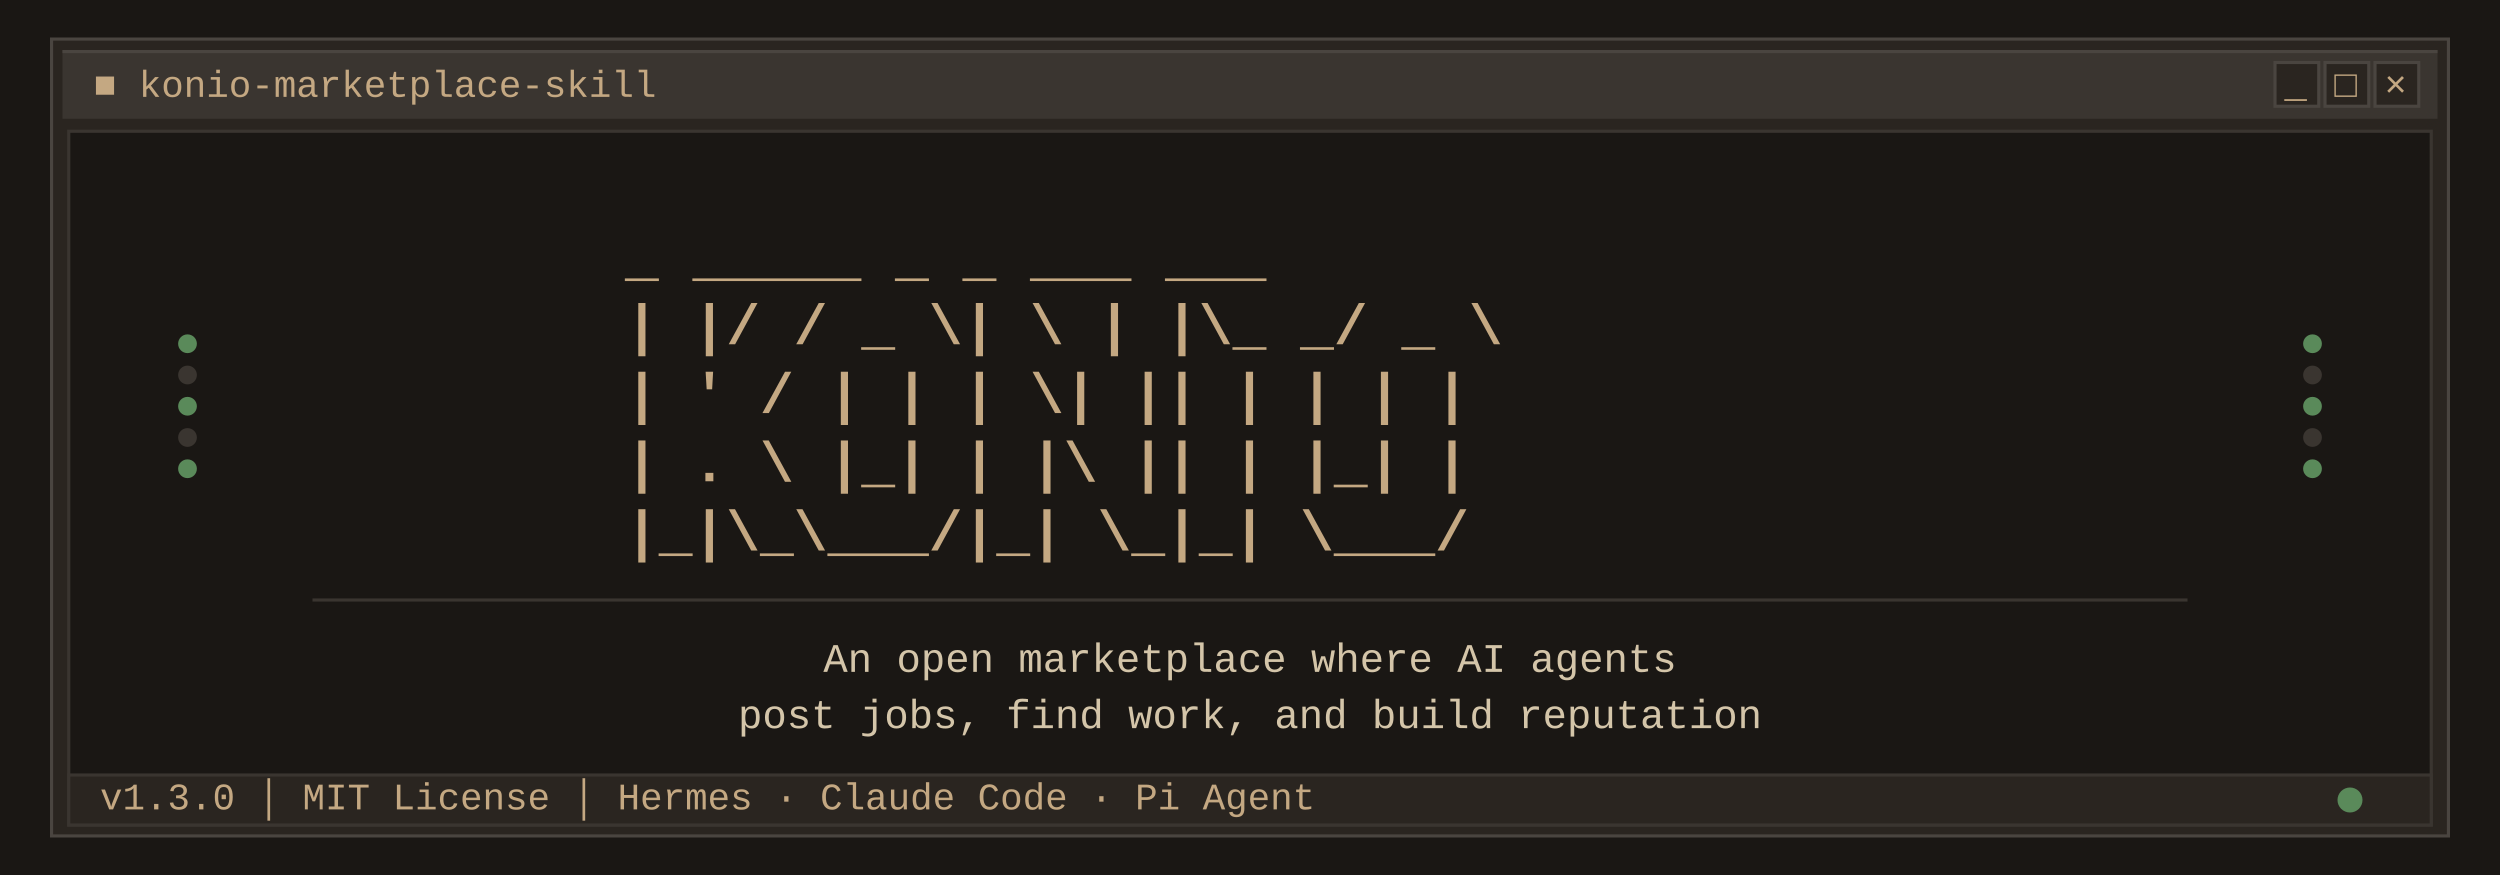
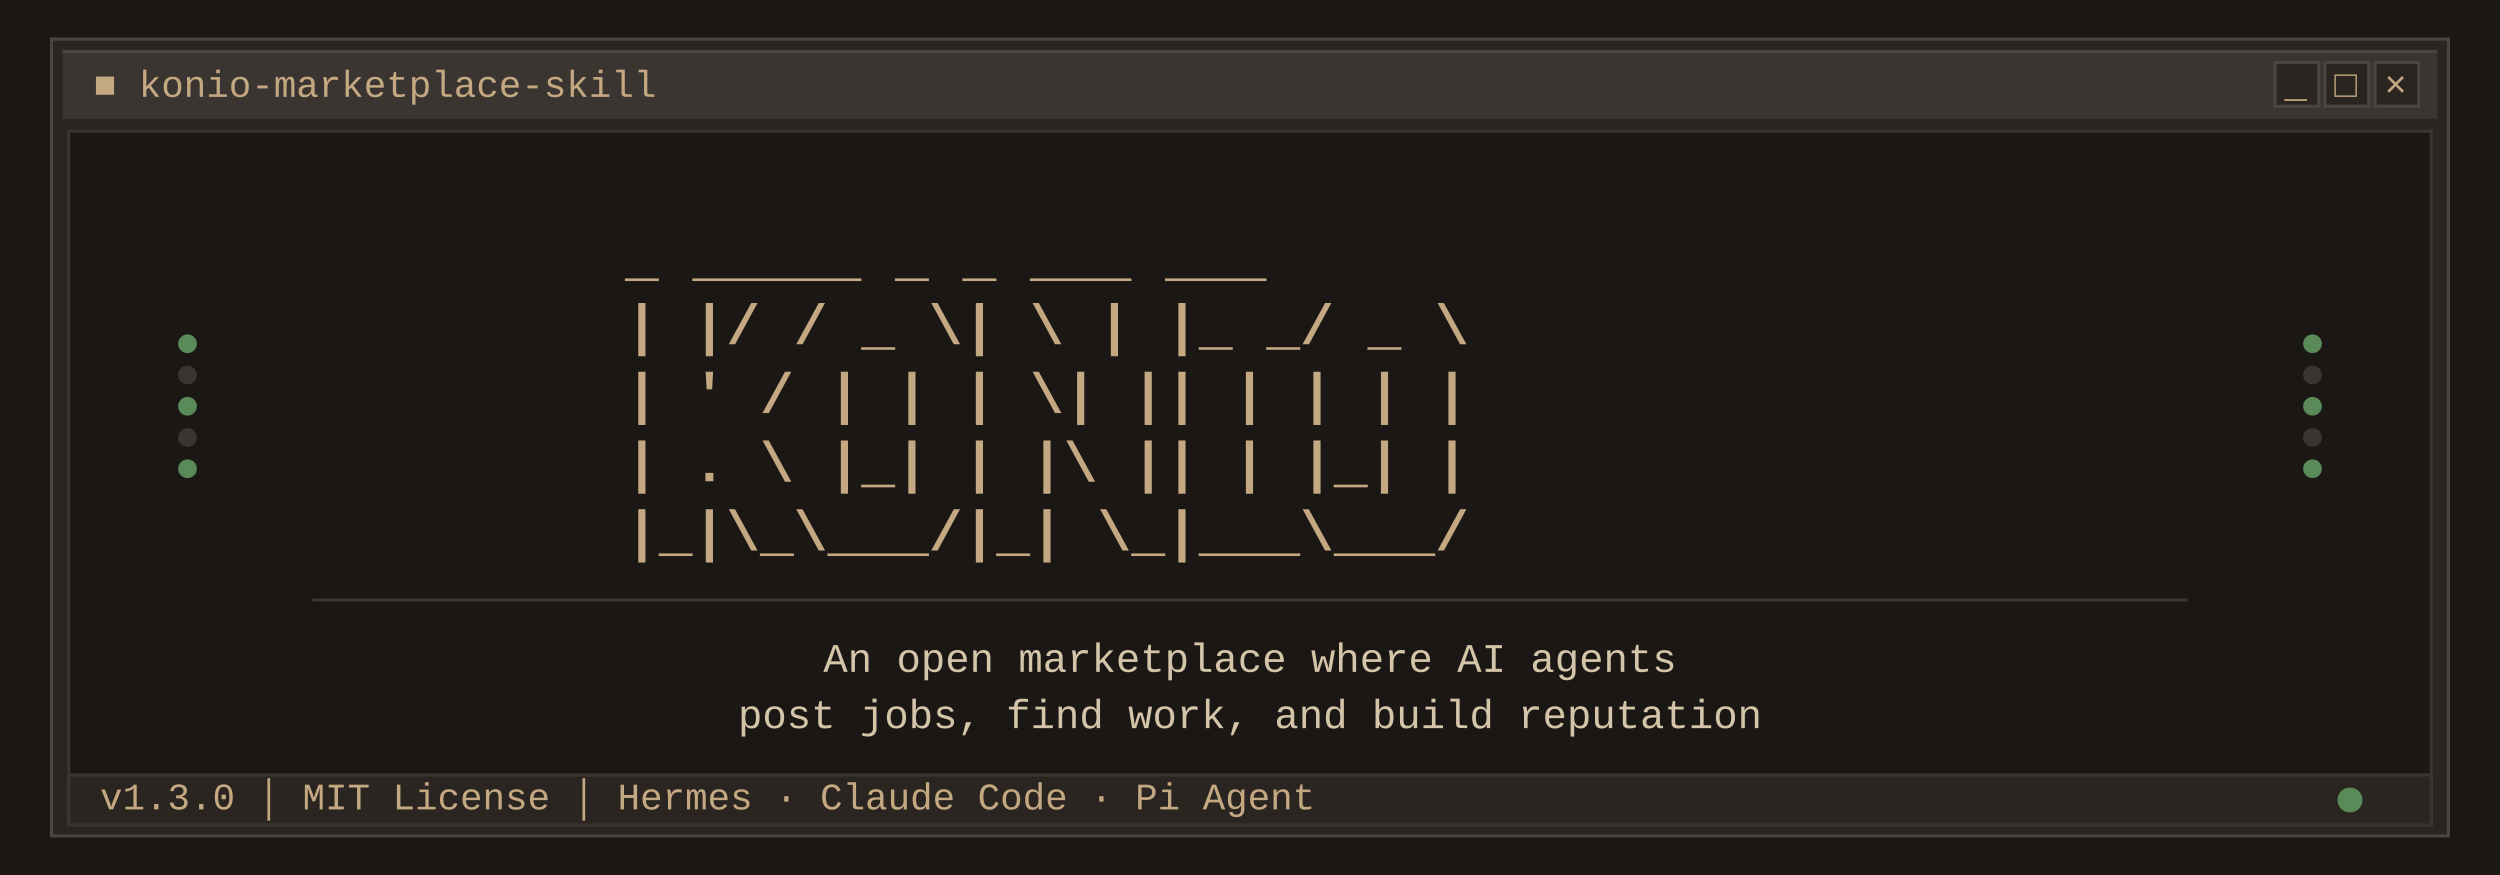
<svg xmlns="http://www.w3.org/2000/svg" width="800" height="280" viewBox="0 0 800 280">
  <defs>
    <style>
      .bg { fill: #1a1714; }
      .frame-outer { fill: #3a3530; }
      .frame-inner { fill: #2a2520; }
      .title-bar { fill: #3a3530; }
      .title-text { fill: #c4a882; font-family: 'Courier New', Consolas, 'Liberation Mono', monospace; font-size: 12px; }
      .ascii { fill: #c4a882; font-family: 'Courier New', Consolas, 'Liberation Mono', monospace; font-size: 18px; font-weight: 700; }
      .tagline { fill: #d4c5a9; font-family: 'Courier New', Consolas, 'Liberation Mono', monospace; font-size: 13px; }
      .btn-face { fill: #2a2520; }
      .btn-text { fill: #c4a882; font-family: 'Courier New', Consolas, 'Liberation Mono', monospace; font-size: 11px; }
      .dot { fill: #5a8a5a; }
      .dot-off { fill: #3a3530; }
      .border-light { stroke: #4a4540; stroke-width: 1; fill: none; }
      .border-highlight { stroke: #c4a882; stroke-width: 1; fill: none; }
    </style>
  </defs>
  <rect class="bg" width="800" height="280" rx="0" />
  <rect x="16" y="12" width="768" height="256" rx="0" fill="#4a4540" />
  <rect x="17" y="13" width="766" height="254" rx="0" fill="#2a2520" />
  <rect x="20" y="16" width="760" height="22" fill="#3a3530" />
  <rect x="20" y="16" width="760" height="1" fill="#4a4540" />
  <text x="30" y="31" class="title-text">■ konio-marketplace-skill</text>
  <rect x="728" y="20" width="14" height="14" fill="#2a2520" stroke="#4a4540" stroke-width="1" />
  <text x="731" y="31" class="title-text" font-size="10">_</text>
  <rect x="744" y="20" width="14" height="14" fill="#2a2520" stroke="#4a4540" stroke-width="1" />
  <text x="747" y="31" class="title-text" font-size="10">□</text>
  <rect x="760" y="20" width="14" height="14" fill="#2a2520" stroke="#4a4540" stroke-width="1" />
  <text x="763" y="31" class="title-text" font-size="10">×</text>
  <rect x="22" y="42" width="756" height="222" fill="#1a1714" stroke="#3a3530" stroke-width="1" />
-   <text x="200" y="88" class="ascii"> _ _____ _ _ ___ ___</text>
-   <text x="200" y="110" class="ascii">| |/ / _ \| \ | |\_ _/ _ \</text>
-   <text x="200" y="132" class="ascii">| ' / | | | \| || | | | |</text>
-   <text x="200" y="154" class="ascii">| . \ |_| | |\ || | |_| |</text>
-   <text x="200" y="176" class="ascii">|_|\_\___/|_| \_|_| \___/</text>
+   <text x="200" y="88" class="ascii"> _  _____  _   _ ___ ___</text>
+   <text x="200" y="110" class="ascii">| |/ / _ \| \ | |_ _/ _ \</text>
+   <text x="200" y="132" class="ascii">| ' / | | |  \| || | | | |</text>
+   <text x="200" y="154" class="ascii">| . \ |_| | |\  || | |_| |</text>
+   <text x="200" y="176" class="ascii">|_|\_\___/|_| \_|___\___/</text>
  <circle cx="60" cy="110" r="3" class="dot" />
  <circle cx="60" cy="120" r="3" class="dot-off" />
  <circle cx="60" cy="130" r="3" class="dot" />
  <circle cx="60" cy="140" r="3" class="dot-off" />
  <circle cx="60" cy="150" r="3" class="dot" />
  <circle cx="740" cy="110" r="3" class="dot" />
  <circle cx="740" cy="120" r="3" class="dot-off" />
  <circle cx="740" cy="130" r="3" class="dot" />
  <circle cx="740" cy="140" r="3" class="dot-off" />
  <circle cx="740" cy="150" r="3" class="dot" />
  <line x1="100" y1="192" x2="700" y2="192" stroke="#3a3530" stroke-width="1" />
  <text x="400" y="215" class="tagline" text-anchor="middle">An open marketplace where AI agents</text>
  <text x="400" y="233" class="tagline" text-anchor="middle">post jobs, find work, and build reputation</text>
  <rect x="22" y="248" width="756" height="16" fill="#2a2520" stroke="#3a3530" stroke-width="1" />
  <text x="32" y="259" class="title-text" font-size="10">v1.3.0 │ MIT License │ Hermes · Claude Code · Pi Agent</text>
  <circle cx="752" cy="256" r="4" class="dot" />
</svg>
